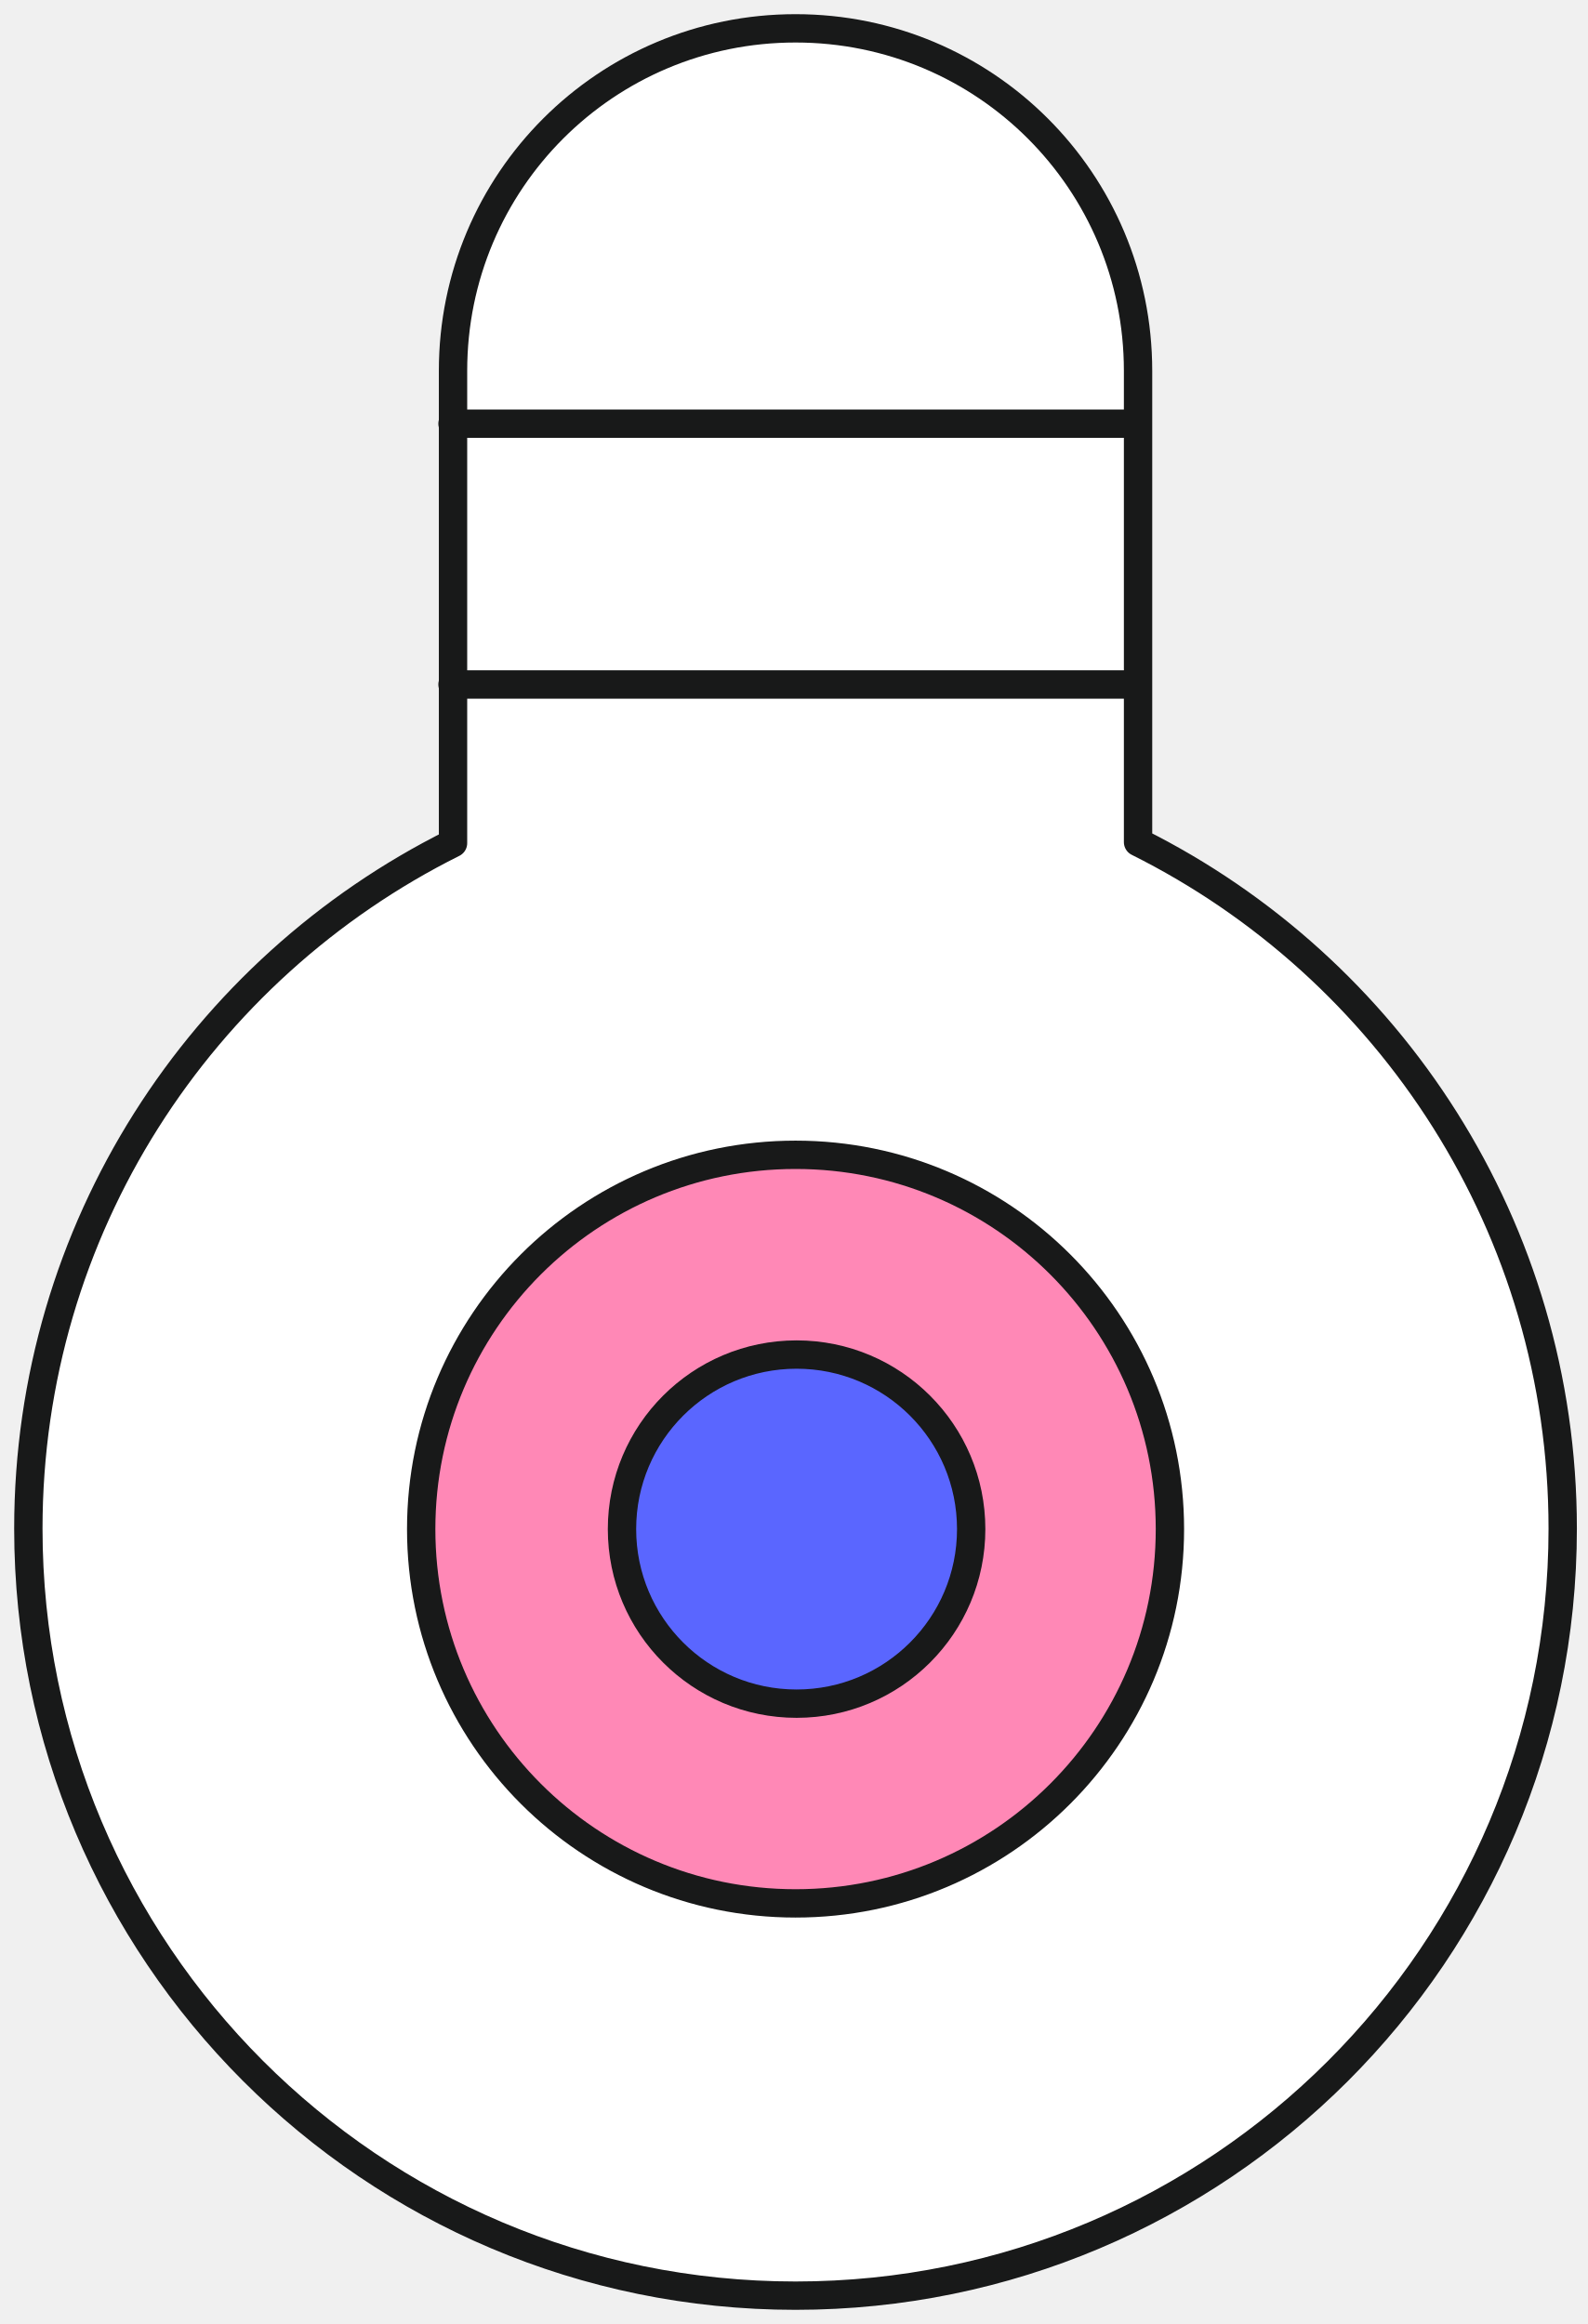
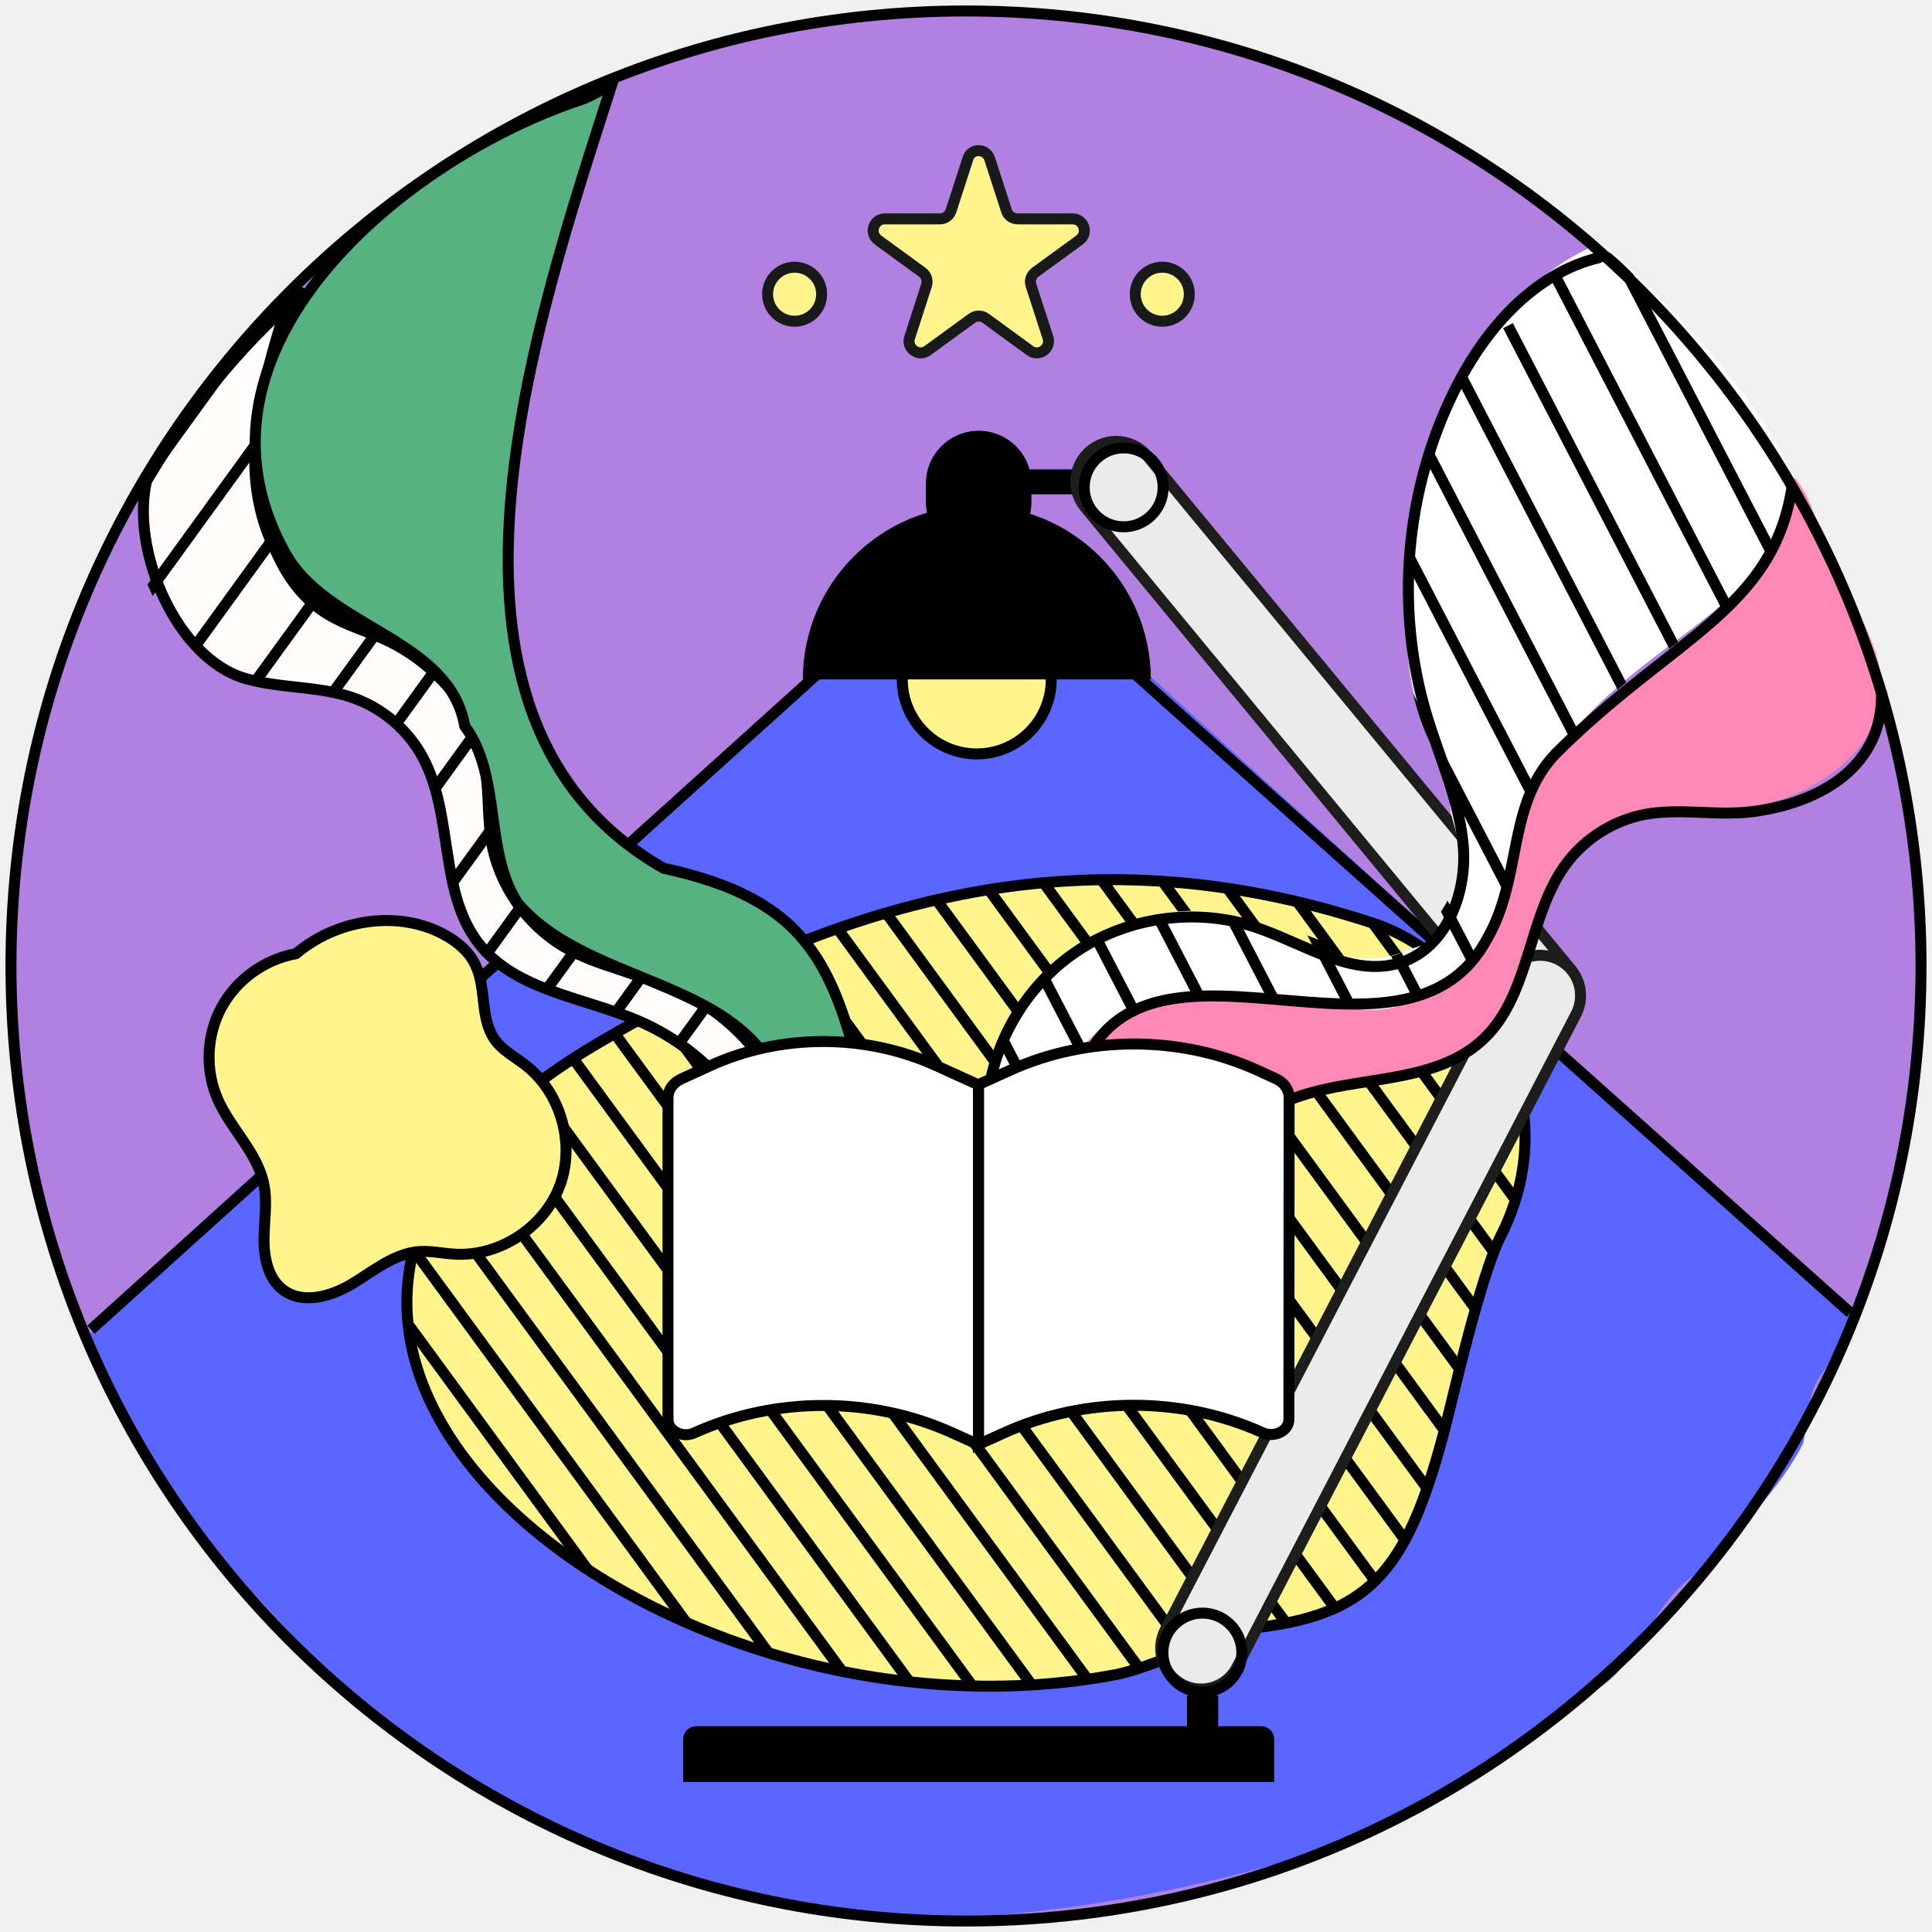
- <svg xmlns="http://www.w3.org/2000/svg" width="56" height="82" viewBox="0 0 56 82" fill="none">
-   <path d="M1 53.935C1 68.862 13.101 81 28.065 81C42.993 81 55.13 68.898 55.13 53.935C55.13 43.337 49.044 34.152 40.149 29.714V13.083C40.149 6.399 34.75 1 28.065 1C21.38 1 15.982 6.399 15.982 13.083V29.75C7.087 34.188 1 43.355 1 53.935Z" fill="white" stroke="#181919" stroke-miterlimit="10" stroke-linecap="round" stroke-linejoin="round" />
-   <path d="M40.13 24.152H15.964" stroke="#181919" stroke-miterlimit="10" stroke-linecap="round" stroke-linejoin="round" />
-   <path d="M40.13 14.949H15.964" stroke="#181919" stroke-miterlimit="10" stroke-linecap="round" stroke-linejoin="round" />
-   <path d="M28.066 67.159C35.36 67.159 41.273 61.247 41.273 53.953C41.273 46.659 35.36 40.746 28.066 40.746C20.772 40.746 14.859 46.659 14.859 53.953C14.859 61.247 20.772 67.159 28.066 67.159Z" fill="#FF88B6" stroke="#181919" stroke-miterlimit="10" stroke-linecap="round" stroke-linejoin="round" />
-   <path d="M28.102 60.112C31.504 60.112 34.262 57.355 34.262 53.953C34.262 50.551 31.504 47.794 28.102 47.794C24.701 47.794 21.943 50.551 21.943 53.953C21.943 57.355 24.701 60.112 28.102 60.112Z" fill="#5A66FF" stroke="#181919" stroke-miterlimit="10" stroke-linecap="round" stroke-linejoin="round" />
+ <svg xmlns="http://www.w3.org/2000/svg" width="176" height="176" viewBox="0 0 176 176" fill="none">
+   <path d="M88 175C136.049 175 175 136.049 175 88C175 39.951 136.049 1 88 1C39.951 1 1 39.951 1 88C1 136.049 39.951 175 88 175Z" fill="#B180E0" />
+   <path d="M101.843 58.949L75.964 60.103C75.964 60.103 8.248 119.186 8.287 121.493C8.345 124.319 9.979 126.819 11.594 129.126C14.343 133.029 16.381 139.335 20.073 142.354C25.552 146.833 29.551 153.678 36.954 158.446C47.105 166.291 66.12 173.654 79.906 174.616C93.672 175.558 114.379 171.347 127.164 166.137C133.278 163.657 139.085 157.985 144.43 154.236C149.16 153.063 150.775 144.507 155.408 143.027C158.427 139.124 162.214 135.605 164.252 131.491C164.714 129.549 164.599 127.453 165.579 125.723C166.271 124.454 167.502 123.531 168.155 122.262C168.521 121.57 168.963 119.916 168.963 119.916L101.843 58.949Z" fill="#5A66FF" />
+   <path d="M8.287 121.127L76.368 59.679L102.689 60.775L168.559 119.589" stroke="black" stroke-miterlimit="10" />
+   <path d="M125.126 84.116C97.844 75.138 75.81 82.444 54.373 95.095C10.421 121.031 59.083 160.542 101.593 152.563C105.035 151.928 111.552 148.621 114.763 148.237C125.069 146.949 128.375 142.834 131.779 129.529C132.317 127.453 134.855 116.263 136.701 112.629C143.257 99.69 134.124 87.058 125.126 84.116Z" fill="#FFF58C" />
+   <mask id="mask0_457_7003" style="mask-type:luminance" maskUnits="userSpaceOnUse" x="37" y="80" width="102" height="74">
+     <path d="M125.126 84.116C97.844 75.138 75.81 82.444 54.373 95.095C10.421 121.031 59.083 160.542 101.593 152.563C105.035 151.928 111.552 148.621 114.763 148.237C125.069 146.949 128.375 142.834 131.779 129.529C132.317 127.453 134.855 116.263 136.701 112.629C143.257 99.69 134.124 87.058 125.126 84.116Z" fill="white" />
+   </mask>
+   <g mask="url(#mask0_457_7003)">
+     <path d="M4.634 76.176L64.216 157.581" stroke="black" stroke-miterlimit="10" />
+     <path d="M9.671 75.599L69.254 157.004" stroke="black" stroke-miterlimit="10" />
+     <path d="M14.708 75.022L74.291 156.427" stroke="black" stroke-miterlimit="10" />
+     <path d="M19.726 74.426L79.329 155.831" stroke="black" stroke-miterlimit="10" />
+     <path d="M24.764 73.849L84.347 155.254" stroke="black" stroke-miterlimit="10" />
+     <path d="M29.801 73.273L89.384 154.678" stroke="black" stroke-miterlimit="10" />
+     <path d="M34.838 72.696L94.421 154.082" stroke="black" stroke-miterlimit="10" />
+     <path d="M39.856 72.1L99.459 153.505" stroke="black" stroke-miterlimit="10" />
+     <path d="M44.894 71.523L104.477 152.928" stroke="black" stroke-miterlimit="10" />
+     <path d="M49.931 70.946L109.514 152.351" stroke="black" stroke-miterlimit="10" />
+     <path d="M54.968 70.35L114.551 151.755" stroke="black" stroke-miterlimit="10" />
+     <path d="M59.987 69.773L119.589 151.178" stroke="black" stroke-miterlimit="10" />
+     <path d="M65.024 69.196L124.607 150.601" stroke="black" stroke-miterlimit="10" />
+     <path d="M70.061 68.6L129.644 150.005" stroke="black" stroke-miterlimit="10" />
+     <path d="M75.099 68.024L134.682 149.429" stroke="black" stroke-miterlimit="10" />
+     <path d="M80.117 67.447L139.719 148.852" stroke="black" stroke-miterlimit="10" />
+     <path d="M85.154 66.87L144.737 148.275" stroke="black" stroke-miterlimit="10" />
+     <path d="M90.192 66.274L149.775 147.679" stroke="black" stroke-miterlimit="10" />
+     <path d="M95.229 65.697L154.812 147.102" stroke="black" stroke-miterlimit="10" />
+     <path d="M100.247 65.121L159.849 146.526" stroke="black" stroke-miterlimit="10" />
+     <path d="M105.284 64.525L164.867 145.93" stroke="black" stroke-miterlimit="10" />
+     <path d="M110.322 63.948L169.905 145.353" stroke="black" stroke-miterlimit="10" />
+   </g>
+   <path d="M125.126 84.116C97.844 75.138 75.81 82.444 54.373 95.095C10.421 121.031 59.083 160.542 101.593 152.563C105.035 151.928 111.552 148.621 114.763 148.237C125.069 146.949 128.375 142.834 131.779 129.529C132.317 127.453 134.855 116.263 136.701 112.629C143.257 99.69 134.124 87.058 125.126 84.116Z" stroke="black" stroke-miterlimit="10" />
+   <path d="M69.581 104.438C67.427 99.42 63.332 95.267 58.333 93.075C53.276 90.845 47.028 90.307 43.625 85.962C39.952 81.27 41.337 74.272 38.53 69.023C37.184 66.504 34.857 64.505 32.147 63.563C29.012 62.467 25.552 62.736 22.36 61.813C16.15 60.006 11.901 50.316 13.343 43.836C17.073 37.53 21.61 31.704 27.474 26.686C25.744 28.974 25.148 31.916 24.648 34.742C23.994 38.568 23.418 42.471 24.033 46.316C24.629 50.143 26.552 53.95 29.878 55.968C31.493 56.949 33.358 57.468 35.069 58.256C40.798 60.871 44.855 66.812 45.201 73.099C45.278 74.349 45.201 75.618 45.374 76.868C46.086 82.213 50.892 86.154 55.91 88.115C60.602 89.942 66.1 90.807 69.157 95.114C68.811 98.286 68.696 101.497 69.581 104.438Z" fill="#FFFCFC" stroke="black" stroke-miterlimit="10" stroke-linecap="round" stroke-linejoin="round" />
+   <path d="M88.981 68.678C92.729 68.678 95.767 65.639 95.767 61.891C95.767 58.142 92.729 55.104 88.981 55.104C85.232 55.104 82.194 58.142 82.194 61.891C82.194 65.639 85.232 68.678 88.981 68.678Z" fill="#FFF58C" stroke="black" stroke-miterlimit="10" />
+   <path d="M88.981 46.048C80.233 46.048 73.138 53.142 73.138 61.891H104.843C104.823 53.142 97.729 46.048 88.981 46.048Z" fill="black" />
+   <path d="M84.347 45.74V44.049C84.347 41.395 86.5 39.242 89.154 39.242C91.807 39.242 93.96 41.395 93.96 44.049V45.74C93.96 48.394 91.807 50.547 89.154 50.547C86.5 50.547 84.347 48.394 84.347 45.74Z" fill="black" />
+   <path d="M99.844 42.76H91.922V45.029H99.844V42.76Z" fill="black" />
+   <path d="M137.412 92.96L98.844 46.221C97.555 44.663 97.767 42.337 99.344 41.049C100.901 39.761 103.227 39.972 104.516 41.549L143.084 88.269C144.372 89.827 144.161 92.153 142.584 93.441C141.027 94.768 138.7 94.537 137.412 92.96Z" fill="#EBEBEB" stroke="#1D1D1B" stroke-miterlimit="10" />
+   <path d="M106.15 148.467L137.047 89C137.989 87.192 140.2 86.5 142.007 87.442C143.815 88.385 144.507 90.596 143.565 92.403L112.668 151.89C111.726 153.697 109.515 154.389 107.707 153.447C105.919 152.505 105.208 150.275 106.15 148.467Z" fill="#EBEBEB" stroke="#1D1D1B" stroke-miterlimit="10" />
+   <path d="M110.976 154.466H108.131V159.791H110.976V154.466Z" fill="black" />
+   <path d="M62.237 162.33V158.446C62.237 157.773 62.775 157.254 63.429 157.254H114.879C115.552 157.254 116.071 157.792 116.071 158.446V162.33H62.237Z" fill="black" />
+   <path d="M102.362 47.99C104.348 47.99 105.958 46.38 105.958 44.395C105.958 42.409 104.348 40.799 102.362 40.799C100.377 40.799 98.767 42.409 98.767 44.395C98.767 46.38 100.377 47.99 102.362 47.99Z" stroke="black" stroke-miterlimit="10" />
+   <path d="M109.534 154.14C111.52 154.14 113.129 152.53 113.129 150.544C113.129 148.559 111.52 146.949 109.534 146.949C107.548 146.949 105.938 148.559 105.938 150.544C105.938 152.53 107.548 154.14 109.534 154.14Z" stroke="black" stroke-miterlimit="10" />
+   <path d="M25.744 28.936C24.475 33.224 23.187 37.569 23.206 42.029C23.226 46.49 24.725 51.162 28.167 54.008C30.705 56.103 34.031 57.007 36.819 58.776C40.799 61.294 43.587 65.601 44.24 70.273C44.548 72.407 44.413 74.599 44.779 76.733C45.471 80.675 47.989 84.27 51.45 86.289C54.526 88.077 58.16 88.615 61.429 90.038C66.582 92.288 70.657 96.883 72.292 102.266" stroke="black" stroke-miterlimit="10" stroke-linecap="round" stroke-linejoin="round" />
+   <path d="M105.881 29.263C107.24 29.263 108.342 28.162 108.342 26.802C108.342 25.443 107.24 24.341 105.881 24.341C104.522 24.341 103.42 25.443 103.42 26.802C103.42 28.162 104.522 29.263 105.881 29.263Z" fill="#FFF58C" stroke="#181919" stroke-miterlimit="10" stroke-linecap="round" stroke-linejoin="round" />
+   <path d="M72.388 29.263C73.747 29.263 74.849 28.162 74.849 26.802C74.849 25.443 73.747 24.341 72.388 24.341C71.029 24.341 69.927 25.443 69.927 26.802C69.927 28.162 71.029 29.263 72.388 29.263Z" fill="#FFF58C" stroke="#181919" stroke-miterlimit="10" stroke-linecap="round" stroke-linejoin="round" />
+   <path d="M90.154 14.459L91.692 19.208C91.826 19.65 92.249 19.938 92.711 19.938H97.71C98.748 19.938 99.171 21.265 98.344 21.861L94.307 24.803C93.941 25.072 93.768 25.552 93.922 25.995L95.46 30.744C95.787 31.724 94.653 32.551 93.826 31.936L89.788 28.994C89.423 28.725 88.904 28.725 88.539 28.994L84.501 31.936C83.674 32.551 82.54 31.724 82.867 30.744L84.405 25.995C84.54 25.552 84.386 25.072 84.02 24.803L79.983 21.861C79.156 21.246 79.579 19.938 80.617 19.938H85.616C86.078 19.938 86.481 19.65 86.635 19.208L88.173 14.459C88.442 13.478 89.827 13.478 90.154 14.459Z" fill="#FFF58C" stroke="#181919" stroke-miterlimit="10" stroke-linecap="round" stroke-linejoin="round" />
+   <path d="M132.047 89C134.393 87.442 135.758 84.77 136.585 82.097C137.431 79.406 137.834 76.599 138.815 73.965C141.084 67.889 146.121 63.294 151.312 59.391C155.427 56.295 159.964 53.2 161.848 48.413C162.464 46.836 162.752 45.144 163.54 43.664C160.099 36.242 154.581 30.59 149.178 25.11C148.14 24.052 147.082 22.995 145.871 22.13C141.353 23.88 137.681 27.34 135.085 31.339C132.489 35.339 130.855 39.876 129.298 44.394C128.875 45.644 128.433 46.932 128.471 48.259C128.51 49.681 129.067 51.123 128.663 52.489C127.721 57.603 128.087 62.948 130.336 67.504C130.913 68.658 131.605 69.792 131.855 71.042C132.047 71.984 132.009 72.965 132.163 73.926C132.336 74.945 132.739 75.926 132.893 76.964C133.316 79.886 132.932 83.193 130.913 85.366C130.259 86.058 128.529 86.366 127.664 86.75C125.472 87.712 122.684 87.404 120.492 86.462C116.628 84.828 112.436 82.809 108.226 82.982C104.015 83.155 99.804 84.635 96.728 87.5C94.921 89.192 93.575 91.307 92.402 93.499C91.056 96.017 89.922 98.671 89.114 101.805C89.883 101.862 90.691 101.401 91.422 101.67C91.633 101.747 91.806 101.881 92.018 101.939C92.287 102.035 92.575 101.997 92.864 101.997C94.152 101.958 95.459 102.285 96.747 103.439C97.862 100.363 99.862 97.632 102.458 95.652C103.284 95.018 104.188 94.46 105.169 94.076C106.591 93.537 108.149 93.403 109.668 93.287C114.167 92.941 118.666 92.691 123.184 92.518C124.818 92.46 126.491 92.403 128.048 91.865C129.625 91.365 130.663 89.923 132.047 89Z" fill="white" />
+   <mask id="mask1_457_7003" style="mask-type:luminance" maskUnits="userSpaceOnUse" x="89" y="22" width="75" height="82">
+     <path d="M132.048 89.269C134.393 87.711 135.758 85.039 136.585 82.366C137.431 79.675 137.835 76.868 138.815 74.234C141.084 68.158 146.121 63.563 151.313 59.66C155.427 56.564 159.965 53.469 161.849 48.682C162.464 47.105 162.752 45.413 163.541 43.933C160.099 36.511 154.581 30.859 149.178 25.379C148.14 24.322 147.083 23.264 145.871 22.399C141.353 24.148 137.681 27.609 135.085 31.608C132.49 35.608 130.856 40.145 129.298 44.663C128.875 45.913 128.433 47.201 128.471 48.528C128.51 49.95 129.067 51.392 128.664 52.758C127.722 57.872 128.087 63.217 130.336 67.773C130.913 68.927 131.605 70.061 131.855 71.311C132.048 72.253 132.009 73.234 132.163 74.195C132.336 75.214 132.74 76.195 132.894 77.233C133.317 80.155 131.605 82.982 129.587 85.154C128.933 85.846 128.241 86.519 127.356 86.904C125.165 87.865 122.684 86.712 120.473 85.769C116.609 84.135 112.417 83.078 108.207 83.251C103.996 83.424 99.785 84.904 96.709 87.769C94.902 89.461 93.556 91.576 92.383 93.768C91.037 96.286 89.903 98.94 89.096 102.074C89.865 102.131 90.672 101.67 91.403 101.939C91.614 102.016 91.787 102.151 91.999 102.208C92.268 102.304 92.556 102.266 92.845 102.266C94.133 102.227 95.44 102.554 96.728 103.708C97.844 100.632 99.843 97.901 102.439 95.921C103.266 95.287 104.169 94.729 105.15 94.345C106.572 93.806 108.13 93.672 109.649 93.556C114.148 93.21 118.647 92.96 123.165 92.787C124.799 92.73 126.472 92.672 128.029 92.133C129.625 91.634 130.663 90.192 132.048 89.269Z" fill="white" />
+   </mask>
+   <g mask="url(#mask1_457_7003)">
+     <path d="M162.483 1.192L187.555 49.566" stroke="black" stroke-miterlimit="10" />
+     <path d="M158.292 5.941L183.382 54.296" stroke="black" stroke-miterlimit="10" />
+     <path d="M154.12 10.69L179.191 59.045" stroke="black" stroke-miterlimit="10" />
+     <path d="M149.928 15.42L175 63.794" stroke="black" stroke-miterlimit="10" />
+     <path d="M145.737 20.169L170.828 68.543" stroke="black" stroke-miterlimit="10" />
+     <path d="M141.565 24.918L166.636 73.292" stroke="black" stroke-miterlimit="10" />
+     <path d="M137.373 29.666L162.445 78.04" stroke="black" stroke-miterlimit="10" />
+     <path d="M133.182 34.416L158.273 82.789" stroke="black" stroke-miterlimit="10" />
+     <path d="M129.01 39.165L154.081 87.519" stroke="black" stroke-miterlimit="10" />
+     <path d="M124.818 43.894L149.909 92.268" stroke="black" stroke-miterlimit="10" />
+     <path d="M120.627 48.643L145.718 97.017" stroke="black" stroke-miterlimit="10" />
+     <path d="M116.455 53.392L141.526 101.766" stroke="black" stroke-miterlimit="10" />
+     <path d="M112.264 58.141L137.354 106.515" stroke="black" stroke-miterlimit="10" />
+     <path d="M108.091 62.89L133.163 111.264" stroke="black" stroke-miterlimit="10" />
+     <path d="M103.9 67.639L128.971 115.993" stroke="black" stroke-miterlimit="10" />
+     <path d="M99.709 72.388L124.799 120.743" stroke="black" stroke-miterlimit="10" />
+     <path d="M95.537 77.117L120.608 125.491" stroke="black" stroke-miterlimit="10" />
+     <path d="M91.345 81.867L116.436 130.24" stroke="black" stroke-miterlimit="10" />
+     <path d="M87.154 86.615L112.244 134.989" stroke="black" stroke-miterlimit="10" />
+     <path d="M82.982 91.365L108.053 139.739" stroke="black" stroke-miterlimit="10" />
+     <path d="M78.79 96.113L103.881 144.487" stroke="black" stroke-miterlimit="10" />
+   </g>
+   <path d="M171.404 62.851C171.442 58.295 168.193 54.449 166.482 50.22C165.559 47.932 165.059 45.413 163.502 43.51C162.713 47.893 160.695 52.7 157.445 55.603C154.196 58.506 150.409 60.736 146.967 63.409C143.525 66.082 140.315 69.311 138.834 73.407C137.508 77.098 137.642 81.27 135.873 84.77C134.22 88.038 131.028 90.326 127.606 91.576C124.184 92.826 119.973 90.864 116.32 91.037C112.436 91.21 107.63 90.422 103.976 91.73C100.323 93.056 97.382 95.767 96.401 99.612C99.612 101.247 103.592 106.63 106.341 108.937C109.148 105.88 112.84 101.958 116.724 100.478C118.819 99.67 122.549 98.843 122.549 98.843C122.549 98.843 127.356 98.209 129.779 97.478C131.778 96.863 133.412 95.94 134.95 94.498C139.065 90.691 138.661 84.539 141.757 79.867C143.333 77.463 145.89 75.829 148.62 74.906C151.351 73.984 154.235 73.714 157.099 73.561C158.503 73.484 159.906 73.445 161.252 73.099C166.174 71.907 171.365 67.735 171.404 62.851Z" fill="#FF88B6" />
+   <path d="M171.404 63.16C171.52 69.62 166.155 73.061 159.753 73.927C156.465 74.369 153.081 73.58 149.813 74.196C147.006 74.734 144.41 76.368 142.699 78.656C139.142 83.424 139.469 90.558 135.143 94.653C131.125 98.46 124.876 98.056 119.531 99.517C114.263 100.94 109.591 104.439 106.726 109.073" stroke="black" stroke-miterlimit="10" stroke-linecap="round" stroke-linejoin="round" />
+   <path d="M89.884 101.074C90.192 95.383 93.306 89.903 98.017 86.712C102.727 83.52 108.957 82.655 114.359 84.462C118.801 85.943 123.281 89.154 127.703 87.654C131.702 86.308 133.586 81.521 133.317 77.329C133.048 73.138 131.183 69.197 129.971 65.159C127.049 55.43 127.991 44.606 132.529 35.512C135.259 30.032 139.681 24.918 145.641 23.476" stroke="black" stroke-miterlimit="10" stroke-linecap="round" stroke-linejoin="round" />
+   <path d="M163.252 44.337C161.541 55.565 152.312 58.084 141.737 68.639C137.238 73.311 138.719 79.944 135.45 85.559C127.317 100.574 100.631 79.387 97.362 101.843" stroke="black" stroke-miterlimit="10" stroke-linecap="round" stroke-linejoin="round" />
+   <path d="M88 175C136.049 175 175 136.049 175 88C175 39.951 136.049 1 88 1C39.951 1 1 39.951 1 88C1 136.049 39.951 175 88 175Z" stroke="black" stroke-miterlimit="10" />
+   <path d="M26.955 86.885C24.11 87.385 21.534 89.25 20.168 91.788C18.803 94.326 18.669 97.498 19.842 100.152C21.034 102.862 23.456 104.997 24.033 107.881C24.379 109.534 24.052 111.245 24.052 112.956C24.052 114.668 24.456 116.513 25.802 117.513C27.609 118.859 30.224 118.09 32.147 116.917C34.069 115.744 35.934 114.187 38.184 114.014C39.26 113.937 40.318 114.187 41.375 114.245C45.451 114.514 49.547 111.86 50.989 108.034C52.431 104.208 51.085 99.517 47.855 97.018C46.913 96.287 45.797 95.71 45.105 94.749C43.682 92.807 44.355 90 43.279 87.847C42.644 86.539 41.433 85.616 40.126 84.963C36.03 82.944 30.666 83.751 26.955 86.885Z" fill="#FFF58C" stroke="black" stroke-miterlimit="10" stroke-linecap="round" stroke-linejoin="round" />
+   <mask id="mask2_457_7003" style="mask-type:luminance" maskUnits="userSpaceOnUse" x="12" y="29" width="61" height="76">
+     <path d="M69.696 104.15C69.581 103.304 68.965 102.612 68.369 101.978C67.504 101.035 66.62 100.093 65.754 99.151C64.735 98.055 63.716 96.94 62.544 95.998C58.506 92.749 53.18 91.691 48.547 89.346C47.047 88.577 45.624 87.673 44.471 86.442C42.163 83.981 41.298 80.54 40.702 77.214C40.106 73.888 39.703 70.446 38.049 67.504C36.338 65.889 34.704 64.236 32.627 63.39C29.128 61.948 24.975 63.025 21.437 61.64C20.457 61.256 19.534 60.679 18.688 60.044C14.804 57.103 12.17 52.335 12.439 47.47C15.285 40.395 19.707 34.108 25.244 29.686C24.168 33.973 23.072 38.338 23.283 42.741C23.494 47.163 25.167 51.7 28.705 54.373C32.396 57.16 37.799 57.718 40.452 61.506C41.087 62.409 41.51 63.448 41.933 64.467C43.221 67.6 44.509 70.734 45.221 74.041C45.663 76.079 45.893 78.175 46.682 80.098C47.681 82.501 49.585 84.539 52.046 85.673C52.911 87.385 54.968 88.058 56.814 88.557C59.64 89.346 62.505 90.192 64.87 91.903C66.677 93.21 68.1 94.941 69.427 96.729C70.35 97.978 72.368 100.632 72.253 102.227C72.215 103.227 70.677 102.977 69.696 104.15Z" fill="white" />
+   </mask>
+   <g mask="url(#mask2_457_7003)">
+     <path d="M21.36 -10.728L-10.633 33.377" stroke="black" stroke-miterlimit="10" />
+     <path d="M24.609 -4.441L-7.384 39.664" stroke="black" stroke-miterlimit="10" />
+     <path d="M27.859 1.846L-4.115 45.971" stroke="black" stroke-miterlimit="10" />
+     <path d="M31.108 8.133L-0.866 52.258" stroke="black" stroke-miterlimit="10" />
+     <path d="M34.377 14.42L2.384 58.545" stroke="black" stroke-miterlimit="10" />
+     <path d="M37.626 20.707L5.652 64.832" stroke="black" stroke-miterlimit="10" />
+     <path d="M40.875 26.994L8.902 71.119" stroke="black" stroke-miterlimit="10" />
+     <path d="M44.144 33.281L12.151 77.406" stroke="black" stroke-miterlimit="10" />
+     <path d="M47.393 39.568L15.4 83.693" stroke="black" stroke-miterlimit="10" />
+     <path d="M50.642 45.855L18.669 89.98" stroke="black" stroke-miterlimit="10" />
+     <path d="M53.892 52.142L21.918 96.267" stroke="black" stroke-miterlimit="10" />
+     <path d="M57.16 58.429L25.167 102.554" stroke="black" stroke-miterlimit="10" />
+     <path d="M60.409 64.736L28.416 108.841" stroke="black" stroke-miterlimit="10" />
+     <path d="M63.658 71.023L31.685 115.129" stroke="black" stroke-miterlimit="10" />
+     <path d="M66.908 77.31L34.934 121.416" stroke="black" stroke-miterlimit="10" />
+     <path d="M70.176 83.597L38.184 127.703" stroke="black" stroke-miterlimit="10" />
+     <path d="M73.426 89.884L41.452 133.99" stroke="black" stroke-miterlimit="10" />
+     <path d="M76.675 96.171L44.701 140.277" stroke="black" stroke-miterlimit="10" />
+     <path d="M79.943 102.458L47.95 146.564" stroke="black" stroke-miterlimit="10" />
+   </g>
+   <path d="M52.893 9.095C36.685 14.478 15.805 31.802 25.899 50.221C29.609 57.238 40.934 58.065 42.337 66.14C45.721 70.697 44.068 77.522 47.163 82.271C54.431 90.846 71.754 88.808 71.869 103.728C73.388 101.267 76.426 101.228 78.848 100.017C76.061 87.712 73.542 81.944 60.468 79.099C36.223 65.333 48.971 28.86 55.757 7.634C54.7 8.249 53.662 8.845 52.893 9.095Z" fill="#56B381" stroke="black" stroke-miterlimit="10" />
+   <path d="M117.416 129.299C117.416 130.337 116.109 131.01 115.013 130.51C107.668 127.184 98.863 127.184 91.518 130.51L89.134 131.587V98.805L92.018 97.498C99.055 94.306 107.515 94.306 114.551 97.498L116.224 98.267C116.955 98.594 117.435 99.248 117.435 99.978L117.416 129.299Z" fill="white" stroke="black" stroke-miterlimit="10" stroke-linecap="round" />
+   <path d="M89.134 131.606L86.75 130.529C79.406 127.203 70.6 127.203 63.255 130.529C62.179 131.029 60.852 130.356 60.852 129.318V99.998C60.852 99.286 61.313 98.633 62.063 98.287L64.755 97.056C71.157 94.153 78.829 94.153 85.231 97.056L89.134 98.825V131.606Z" fill="white" stroke="black" stroke-miterlimit="10" stroke-linecap="round" />
</svg>
